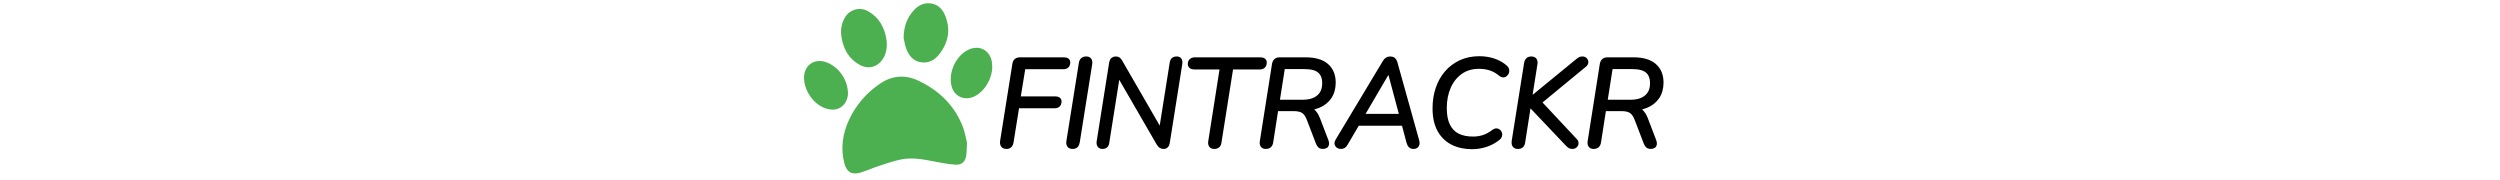
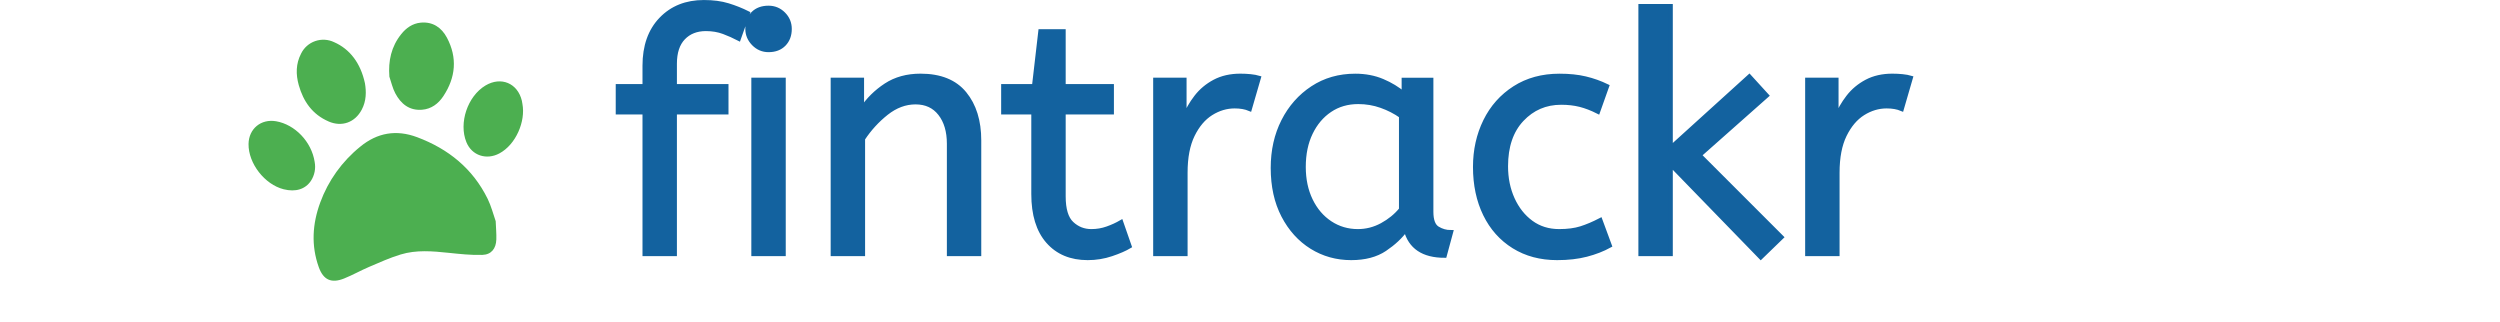
- <svg xmlns="http://www.w3.org/2000/svg" xml:space="preserve" width="1500" height="108" data-id="lg_XGb8mWVxcAPNVchEZB" data-version="1" viewBox="0 0 1500 108">
+ <svg xmlns="http://www.w3.org/2000/svg" xml:space="preserve" width="700" height="90" data-id="lg_XGb8mWVxcAPNVchEZB" data-version="1" viewBox="620 15 350 100">
  <g data-padding="20">
-     <g transform="translate(10 1.946)scale(.96396)">
-       <rect width="424.344" height="84.75" x="260.309" y="-45.519" fill="none" rx="0" ry="0" transform="translate(340.05 67.58)scale(1.03)" />
-       <path stroke="#000" stroke-width="2.07" d="M616.155 89.652q-1.78 0-2.51-1.01-.73-1-.5-2.77l7.64-48.01q.23-1.62 1.2-2.39.96-.77 2.5-.77h27.4q1.39 0 2.12.54.74.54.74 1.62 0 1.46-.81 2.31t-2.36.85h-24.69l-3.09 18.99h22.69q1.39 0 2.12.54t.73 1.62q0 1.47-.84 2.31-.85.85-2.32.85h-23.15l-3.55 22.08q-.54 3.24-3.32 3.24Zm41.05 0q-1.62 0-2.36-1.01-.73-1-.42-2.85l7.72-48.39q.23-1.62 1.11-2.43.89-.81 2.44-.81 1.62 0 2.31.96.7.97.39 2.9l-7.72 48.39q-.23 1.54-1.04 2.39t-2.43.85Zm18.6 0q-1.39 0-2.09-.93-.69-.93-.46-2.62l7.79-49.16q.31-1.47 1.08-2.13.78-.65 1.93-.65 1.24 0 1.89.5.66.5 1.28 1.58l26.08 45.15h-1.62l7.03-44.3q.23-1.54 1.08-2.24.85-.69 2.31-.69 1.39 0 2.01.92.62.93.38 2.63l-7.79 49.08q-.23 1.39-.93 2.12-.69.74-1.85.74-1.23 0-1.97-.54-.73-.54-1.42-1.62l-26.09-45.08h1.62l-7.02 44.3q-.16 1.47-.97 2.2-.81.74-2.27.74Zm69.54 0q-1.54 0-2.24-1.01-.69-1-.38-2.77l7.18-45.69h-16.91q-1.38 0-2.2-.62-.81-.62-.81-1.7 0-1.54.93-2.35t2.39-.81h40.75q1.47 0 2.24.58.77.57.77 1.66 0 1.54-.89 2.39-.88.85-2.43.85h-17.52l-7.33 46.3q-.15 1.55-1.04 2.36t-2.51.81Zm32.11 0q-1.55 0-2.24-1.01-.69-1-.39-2.77l7.57-48.01q.31-1.62 1.23-2.39.93-.77 2.47-.77h16.21q8.8 0 13.23 3.89 4.44 3.9 4.44 10.77 0 5.48-2.58 9.22-2.59 3.75-7.06 5.56-4.48 1.81-10.19 1.74v-1.01h1.23q3.4 0 5.56 1.93t3.47 5.48l5.02 13.12q.54 1.31.42 2.28-.11.96-.85 1.47-.73.5-2.04.5-1.24 0-2.01-.66t-1.31-2.12l-5.63-14.67q-1.24-3.31-3.24-4.7-2.01-1.39-5.87-1.39h-10.65l-3.16 20.37q-.24 1.55-1.12 2.36-.89.81-2.51.81Zm10.96-49.7-3.32 21.14h15.43q6.18 0 9.65-2.93t3.47-8.41q0-4.87-2.85-7.34-2.86-2.46-9.19-2.46Zm35.8 49.7q-1.16 0-1.93-.58t-.97-1.51q-.19-.92.5-2.08l29.49-49.09q.69-1.15 1.58-1.69t2.12-.54q1.31 0 2.12.65.81.66 1.2 1.89l13.58 48.63q.47 1.46.23 2.43-.23.96-.92 1.42-.7.47-1.7.47-1.39 0-2.2-.77-.81-.78-1.2-2.24l-3.39-12.74 2.47 1.31h-32.88l3.17-1.23-8.03 13.66q-.54 1-1.35 1.51-.81.5-1.89.5Zm30.02-47.54h-.16l-16.9 28.86-1.69-1.08h28.24l-1.77 1.16Zm51.63 47.69q-6.95 0-12.23-2.66-5.29-2.66-8.3-8.07-3.01-5.4-3.01-13.66 0-6.71 1.93-12.42t5.6-9.96q3.66-4.24 8.87-6.64 5.21-2.39 11.69-2.39 4.87 0 9.07 1.43 4.21 1.43 7.3 4.13.92.77 1.15 1.7.23.92-.07 1.77-.31.85-.97 1.47-.65.62-1.5.65-.85.04-1.78-.65-3.01-2.55-6.25-3.63t-7.18-1.08q-6.56 0-11.27 3.32-4.7 3.32-7.25 9.07t-2.55 13.08q0 6.64 2.09 10.8 2.08 4.17 5.94 6.06t9.34 1.89q3.55 0 6.64-1.04 3.08-1.04 6.17-3.43 1-.7 1.89-.62t1.51.66q.61.57.84 1.38.24.81-.07 1.74t-1.24 1.62q-3.55 2.78-7.72 4.13-4.16 1.35-8.64 1.35Zm28.49-.15q-1.54 0-2.28-.97-.73-.96-.5-2.81l7.72-48.55q.31-1.62 1.16-2.39.84-.77 2.39-.77 1.54 0 2.27.96.74.97.43 2.74l-3.4 21.53h.16l29.02-23.77q.92-.77 1.58-1.12.65-.34 1.66-.34 1.23 0 1.97.77.73.77.69 1.81t-1.04 1.89l-29.71 24.47v-3.32l23.84 25.47q.85.85.81 1.89-.03 1.04-.81 1.77-.77.74-2.08.74-1.08 0-1.81-.5-.74-.51-1.66-1.51l-23.08-24.31h-.15l-3.63 23.23q-.23 1.54-1.08 2.32-.85.77-2.47.77Zm47.14 0q-1.54 0-2.23-1.01-.7-1-.39-2.77l7.56-48.01q.31-1.62 1.24-2.39.92-.77 2.47-.77h16.2q8.8 0 13.24 3.89 4.44 3.9 4.44 10.77 0 5.48-2.59 9.22-2.58 3.75-7.06 5.56t-10.19 1.74v-1.01h1.24q3.39 0 5.56 1.93 2.16 1.93 3.47 5.48l5.01 13.12q.55 1.31.43 2.28-.12.96-.85 1.47-.73.5-2.04.5-1.24 0-2.01-.66t-1.31-2.12l-5.64-14.67q-1.23-3.31-3.24-4.7t-5.86-1.39h-10.65l-3.17 20.37q-.23 1.55-1.12 2.36t-2.51.81Zm10.96-49.7-3.32 21.14h15.44q6.17 0 9.65-2.93 3.47-2.93 3.47-8.41 0-4.87-2.86-7.34-2.85-2.46-9.18-2.46Z" />
-       <path fill="#4caf50" d="M561.522 48.313q-12.723-6.096-24.375 1.907a54.796 54.376-2.428 0 0-18.934 22.105c-4.1 8.727-5.498 17.824-3.03 27.282 1.458 5.567 4.692 7.412 10.232 5.734 3.752-1.136 7.33-2.79 11.05-4 4.535-1.489 9.073-3.08 13.743-4.06 6.778-1.432 13.532-.237 20.256 1.08 4.66.903 9.39 1.854 14.14 2.13 3.816.221 6.034-2.176 6.493-6.008.29-2.429.276-4.896.413-7.753-.785-3.052-1.319-6.554-2.577-9.787-5.125-13.274-14.646-22.512-27.41-28.63m-36.778-9.946c5.41 2.946 11.118 1.398 14.436-3.755 2.303-3.547 2.621-7.498 2.33-11.06-1.079-8.666-5.09-15.005-11.476-18.505a10.437 10.357-2.428 0 0-14.356 3.631c-2.598 4.08-3.013 8.584-2.146 13.214 1.324 7.086 4.662 12.91 11.21 16.462m39.824-1.473c3.972.054 7.165-1.97 9.505-4.923 5.94-7.44 7.455-15.767 3.714-24.624-1.884-4.44-5.315-7.36-10.51-7.322-3.48.034-6.323 1.704-8.64 4.148-4.665 4.89-6.504 10.815-6.57 17.538.597 2.418.907 4.977 1.873 7.247 1.938 4.605 5.202 7.876 10.628 7.936m-47.192 18.091c-.546-8.698-6.95-16.563-14.735-18.633-6.296-1.663-11.823 2.157-12.48 8.592-.832 8.204 5.297 17.73 13.136 20.444 4.884 1.692 9.09.816 11.802-2.557a11.09 11.005-2.428 0 0 2.277-7.846m89.66-18.202c-1.118-7.57-7.864-11.132-14.78-7.78-7.958 3.87-12.756 14.853-10.154 23.26 1.81 5.862 7.785 8.384 13.447 5.982 7.392-3.133 12.353-12.674 11.604-20.082q-.032-.673-.117-1.367" />
+     <g transform="translate(10 2.206)scale(.96383)">
+       <rect width="556.923" height="155.94" x="344.53" y="-78.56" fill="none" rx="0" ry="0" transform="matrix(.78 0 0 .78 341.2 61.46)" />
+       <path fill="#13629F" stroke="#13629F" stroke-width="1.38" d="M628.784 95.26h-9.73V49.53h-8.64V41.1h8.64v-6.59q0-9.51 5.3-15.02 5.3-5.52 13.83-5.52 4.44 0 7.79 1.03t6.37 2.54l-2.91 8.21q-2.27-1.18-4.87-2.16-2.59-.97-5.73-.97-4.54 0-7.29 2.86-2.76 2.87-2.76 8.38v7.24h16.65v8.43h-16.65Zm35.13-.01h-9.73V39.04h9.73Zm-4.86-65.83q-2.81 0-4.81-2.05-2-2.06-2-4.76 0-3.13 1.83-4.97 1.84-1.84 4.98-1.84 2.81 0 4.81 2t2 4.81q0 3.03-1.84 4.92t-4.97 1.89Zm30.47 65.83h-9.73V39.04h9.4v9.4q3.03-4.54 7.73-7.62t11.19-3.08q9.51 0 14.21 5.73t4.7 15.13v36.65h-9.72V59.68q0-6.05-2.87-9.72-2.86-3.68-7.94-3.68-4.97 0-9.41 3.51-4.43 3.52-7.56 8.27Zm72.54 1.3q-8.11 0-12.81-5.35t-4.7-15.29V49.53h-9.73V41.1h9.94l2.05-17.72h7.46V41.1h15.57v8.43h-15.57v27.13q0 6.27 2.65 8.76t6.32 2.49q2.71 0 5.14-.87 2.43-.86 4.48-2.05l2.71 7.78q-2.17 1.3-5.84 2.54-3.68 1.24-7.67 1.24Zm31.56-1.3h-9.73V39.04h9.4v12.21q1.41-3.56 3.79-6.64 2.37-3.08 5.94-4.98 3.57-1.89 8.32-1.89 1.63 0 3.25.16 1.62.17 2.7.49l-2.92 10.05q-2.05-.86-4.86-.86-4 0-7.62 2.27t-5.95 7.02q-2.32 4.76-2.32 12.11Zm53.5 1.3q-7.02 0-12.75-3.56-5.73-3.57-9.14-10.11-3.4-6.54-3.4-15.4 0-8.43 3.4-15.14 3.41-6.7 9.41-10.64 6-3.95 13.78-3.95 4.86 0 8.81 1.68 3.94 1.67 6.86 4.16v-4.54h8.87v42.59q0 4.1 1.99 5.35 2 1.24 4.38 1.24l-2.05 7.57q-10.38 0-12.54-8.43-2.49 3.45-6.76 6.32-4.26 2.86-10.86 2.86Zm2.16-8.64q4.11 0 7.79-2 3.67-2 6.16-5.03V50.72q-2.92-2.05-6.43-3.29-3.52-1.25-7.41-1.25-5.19 0-9.13 2.65-3.95 2.65-6.22 7.35t-2.27 10.97q0 6.06 2.27 10.76t6.27 7.35 8.97 2.65Zm64.32 8.64q-8 0-14-3.73t-9.24-10.37q-3.24-6.65-3.24-15.3 0-8.1 3.29-14.81 3.3-6.7 9.46-10.64 6.16-3.95 14.48-3.95 4.76 0 8.38.87 3.62.86 6.97 2.48l-2.92 8.22q-3.02-1.52-5.78-2.22t-6.11-.7q-7.56 0-12.7 5.46-5.13 5.46-5.13 15.08 0 5.83 2.16 10.59t6 7.57 9.03 2.81q4.1 0 7.02-.92t6.27-2.65l3.03 8.21q-3.35 1.84-7.52 2.92-4.16 1.08-9.45 1.08Zm72.42-6.71-6.7 6.49-29.08-29.94v28.86h-9.73V15.26h9.73v45.72l25.4-23.02 5.62 6.16-21.72 19.24Zm18.05 5.41h-9.73V39.04h9.4v12.21q1.41-3.56 3.79-6.64 2.37-3.08 5.94-4.98 3.57-1.89 8.32-1.89 1.63 0 3.25.16 1.62.17 2.7.49l-2.92 10.05q-2.05-.86-4.86-.86-4 0-7.62 2.27t-5.95 7.02q-2.32 4.76-2.32 12.11Z" />
+       <path fill="#4caf50" d="M545.63 57.562q-10.072-3.77-18.386 3.07a41.778 41.358-4.945 0 0-12.9 18.01c-2.53 6.885-2.98 13.87-.471 20.87 1.48 4.122 4.06 5.303 8.154 3.663 2.774-1.11 5.38-2.602 8.125-3.768 3.344-1.43 6.685-2.939 10.166-3.992 5.052-1.536 10.262-1.08 15.457-.533 3.6.375 7.256.78 10.882.671 2.914-.085 4.438-2.049 4.53-4.983.057-1.86-.12-3.728-.207-5.901-.8-2.26-1.44-4.878-2.612-7.243-4.784-9.716-12.634-16.08-22.738-19.864m-28.6-5.082c4.307 1.87 8.538.317 10.713-3.808 1.512-2.841 1.488-5.856 1.029-8.535-1.4-6.493-4.871-11.028-9.957-13.255a7.958 7.878-4.945 0 0-10.66 3.709c-1.7 3.263-1.713 6.703-.745 10.154 1.48 5.28 4.407 9.47 9.618 11.724m30.148-3.77c3.02-.224 5.31-1.97 6.89-4.364 4.012-6.033 4.605-12.442 1.17-18.903-1.728-3.238-4.53-5.221-8.473-4.847-2.64.258-4.688 1.713-6.285 3.719-3.215 4.016-4.214 8.627-3.815 13.725.617 1.792 1.024 3.71 1.91 5.366 1.78 3.36 4.478 5.62 8.603 5.304m-34.63 16.851c-.998-6.554-6.39-12.085-12.44-13.134-4.894-.84-8.836 2.422-8.903 7.34-.082 6.272 5.21 13.08 11.346 14.614 3.823.956 6.96.012 8.793-2.724a8.455 8.37-4.945 0 0 1.203-6.096m66.879-19.766c-1.356-5.662-6.718-7.91-11.746-4.91-5.785 3.463-8.693 12.103-6.153 18.3 1.767 4.32 6.475 5.833 10.613 3.635 5.405-2.866 8.534-10.425 7.468-15.987q-.07-.508-.18-1.029" />
    </g>
-     <path fill="transparent" stroke="transparent" d="M472.5 0h555v108h-555z" />
+     <path fill="transparent" stroke="transparent" d="M473.5 0h553v122h-553z" />
  </g>
</svg>
